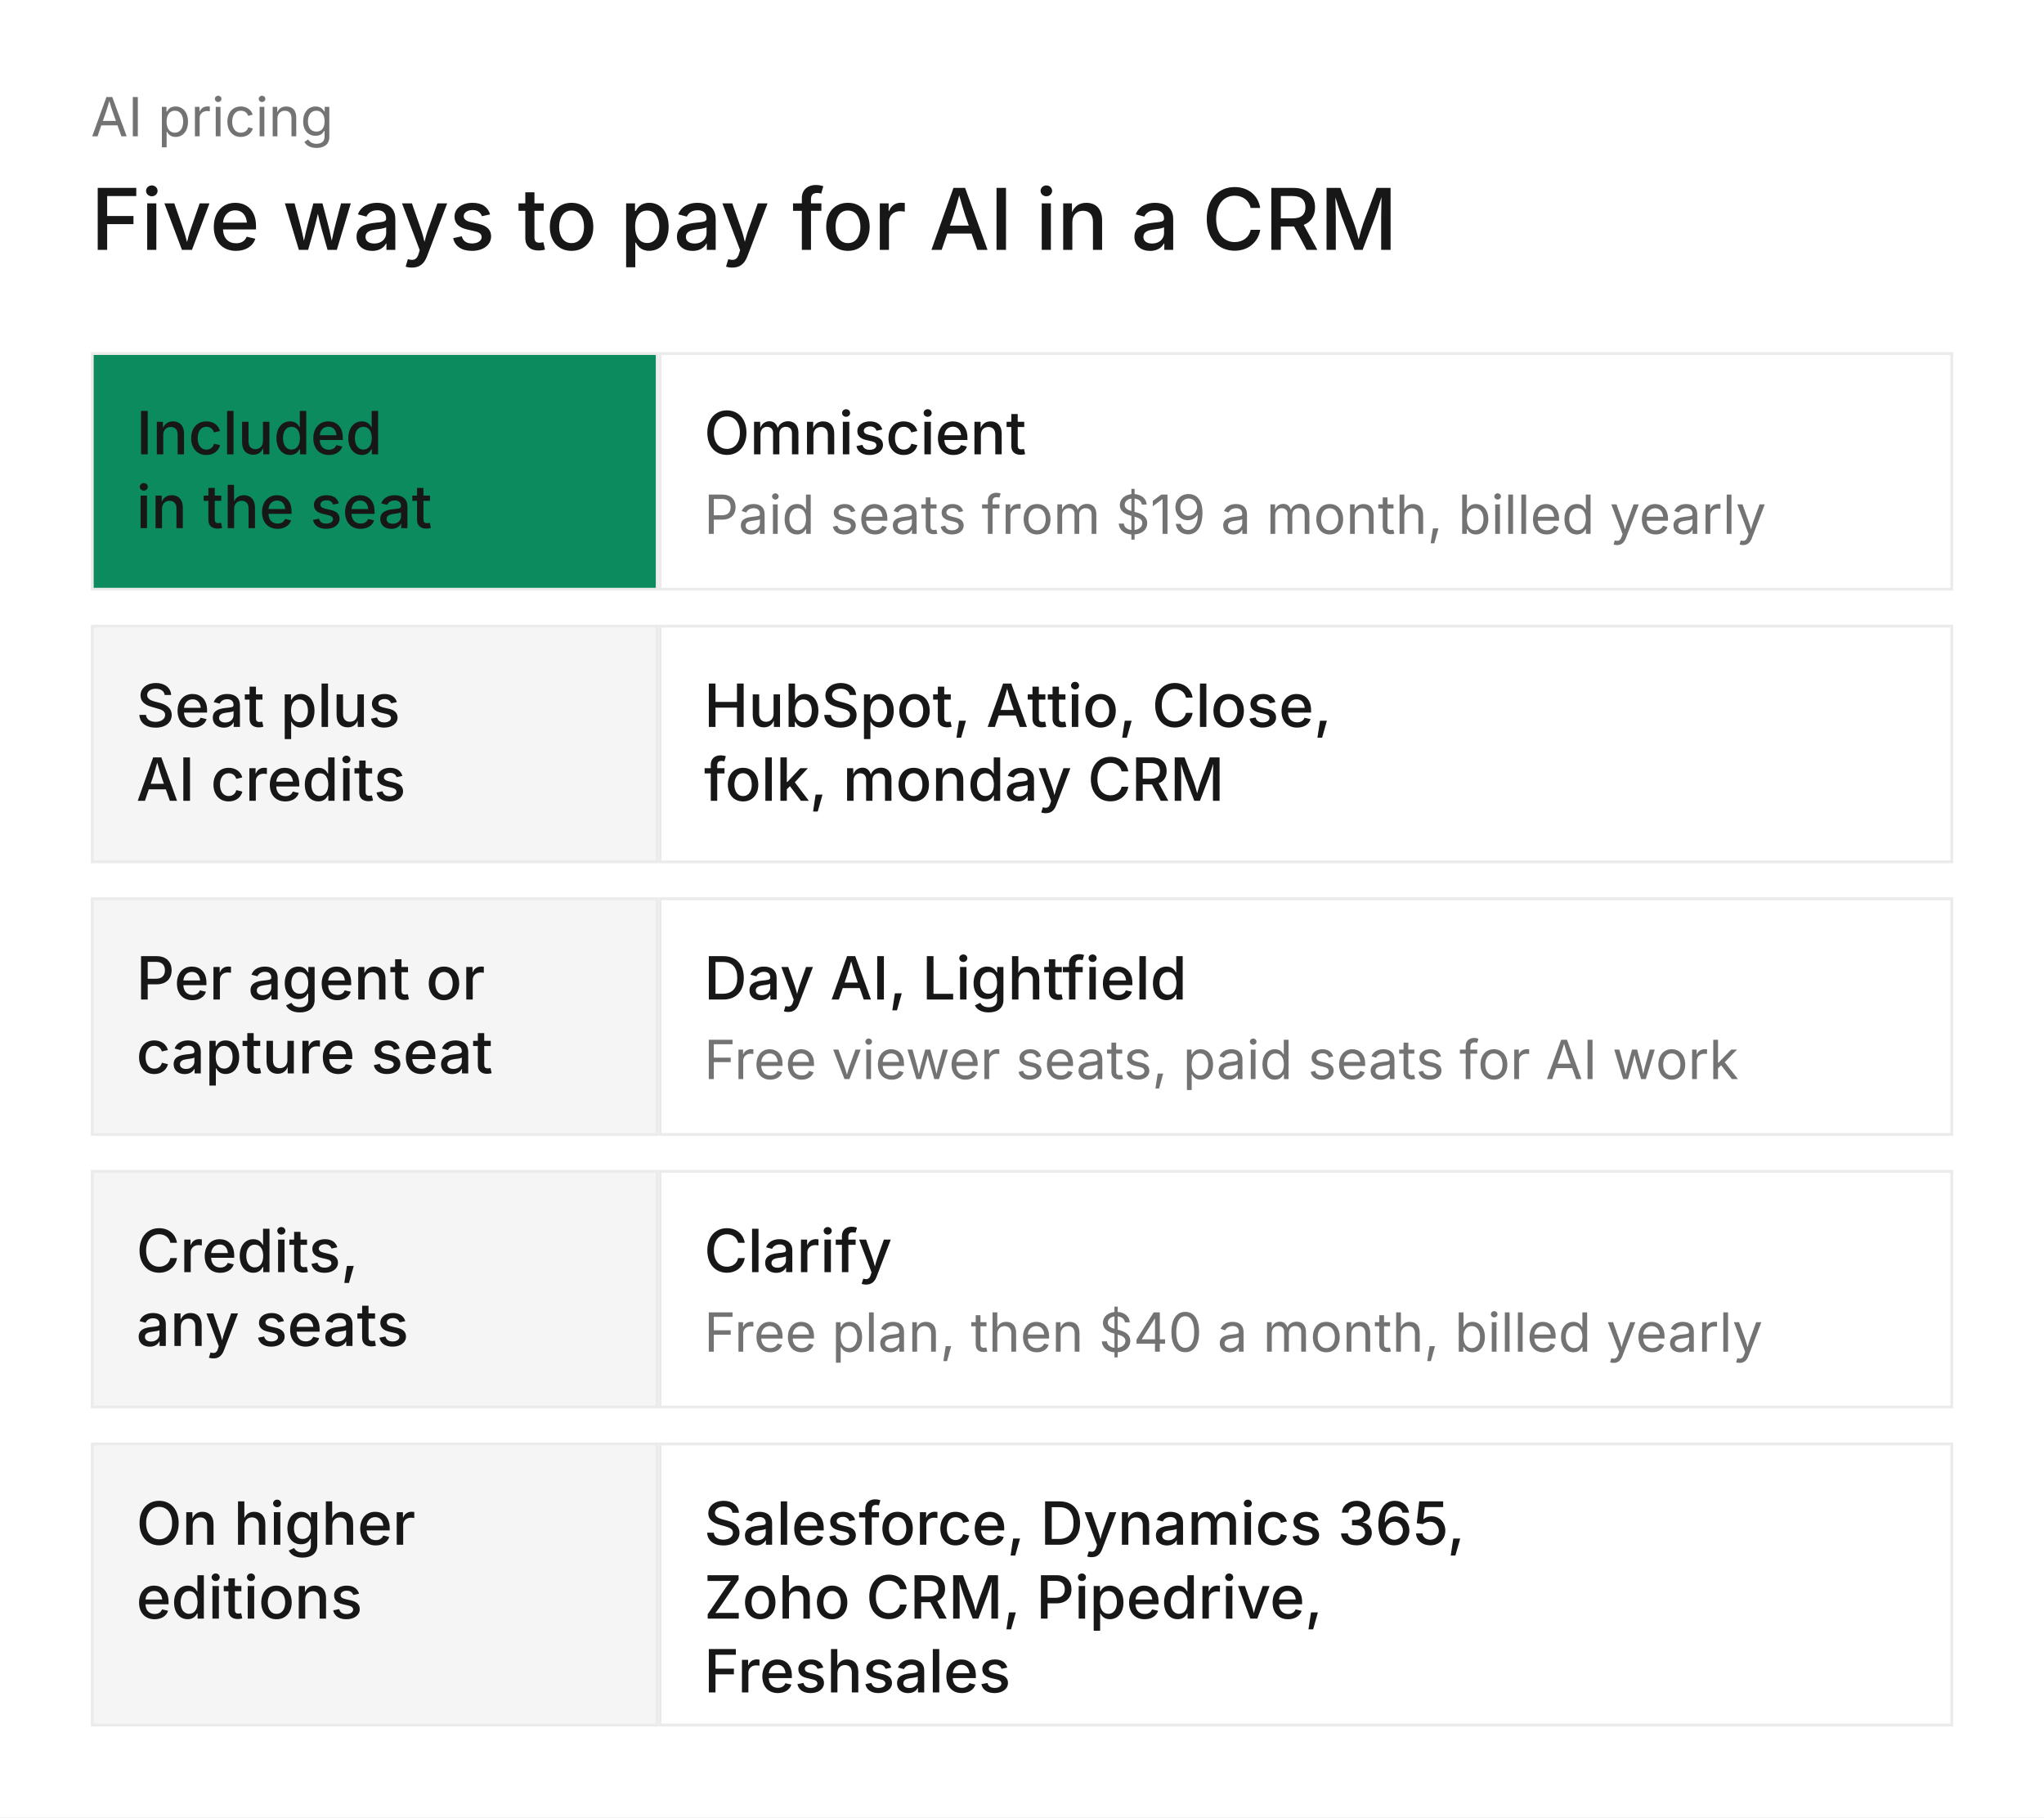
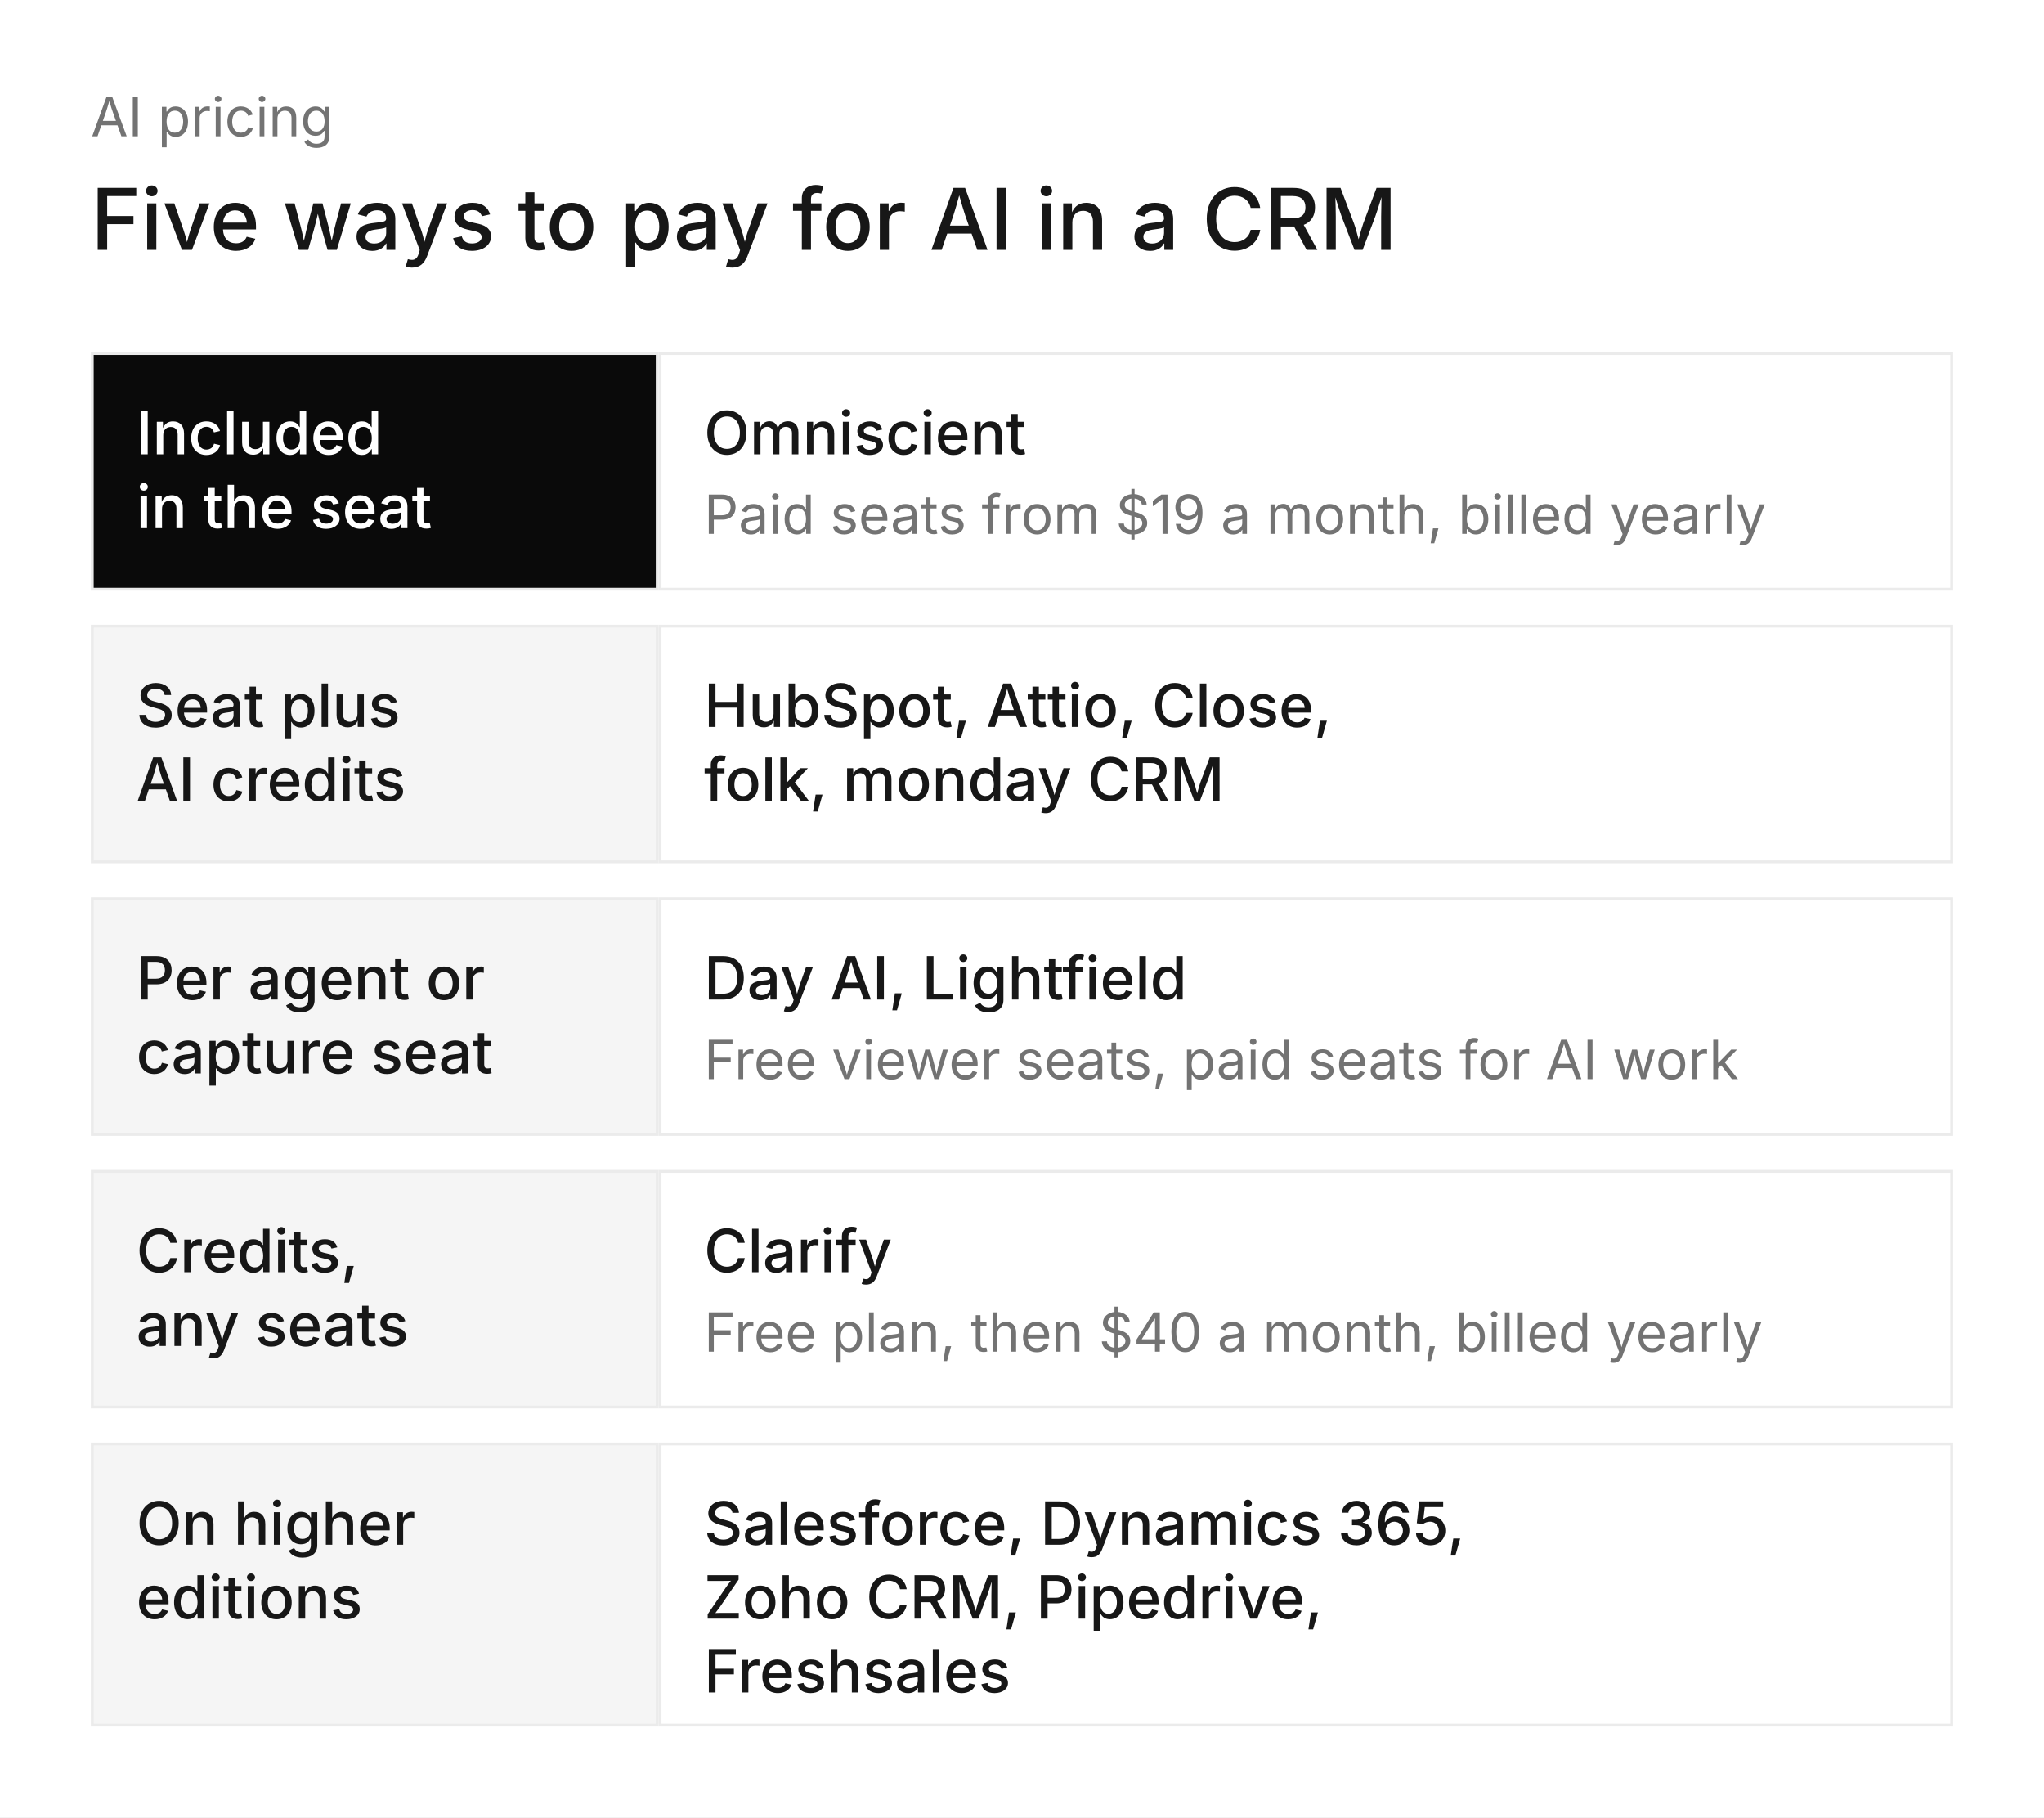
<svg xmlns="http://www.w3.org/2000/svg" viewBox="0 0 720 640" width="720" height="640" role="img" aria-labelledby="t d" font-family="Inter, system-ui, sans-serif">
  <rect width="720" height="640" fill="#ffffff" />
  <text x="32" y="48" font-family="Inter, system-ui, sans-serif" font-size="19" fill="#737373">AI pricing</text>
  <text x="32" y="88" font-size="30" font-weight="500" fill="#171717">Five ways to pay for AI <tspan fill="#171717">in a CRM</tspan>
  </text>
-   <rect x="32.5" y="124.5" width="199" height="83" fill="#0c8c5e" stroke="#ebebeb" />
+   <rect x="32.5" y="124.5" width="199" height="83" fill="#0a0a0a" stroke="#ebebeb" />
  <rect x="232.5" y="124.5" width="455" height="83" fill="#ffffff" stroke="#ebebeb" />
-   <text x="48" y="160" font-size="21" font-weight="500" fill="#171717">Included</text>
-   <text x="48" y="186" font-size="21" font-weight="500" fill="#171717">in the seat</text>
+   <text x="48" y="160" font-size="21" font-weight="500" fill="#ffffff">Included</text>
+   <text x="48" y="186" font-size="21" font-weight="500" fill="#ffffff">in the seat</text>
  <text x="248" y="160" font-size="21" font-weight="500" fill="#171717">Omniscient</text>
  <text x="248" y="188" font-size="19" fill="#737373">Paid seats from $19 a month, billed yearly</text>
  <rect x="32.5" y="220.5" width="199" height="83" fill="#f5f5f5" stroke="#ebebeb" />
  <rect x="232.5" y="220.5" width="455" height="83" fill="#ffffff" stroke="#ebebeb" />
  <text x="48" y="256" font-size="21" font-weight="500" fill="#171717">Seat plus</text>
  <text x="48" y="282" font-size="21" font-weight="500" fill="#171717">AI credits</text>
  <text x="248" y="256" font-size="21" font-weight="500" fill="#171717">HubSpot, Attio, Close,</text>
  <text x="248" y="282" font-size="21" font-weight="500" fill="#171717">folk, monday CRM</text>
  <rect x="32.5" y="316.5" width="199" height="83" fill="#f5f5f5" stroke="#ebebeb" />
  <rect x="232.5" y="316.5" width="455" height="83" fill="#ffffff" stroke="#ebebeb" />
  <text x="48" y="352" font-size="21" font-weight="500" fill="#171717">Per agent or</text>
  <text x="48" y="378" font-size="21" font-weight="500" fill="#171717">capture seat</text>
  <text x="248" y="352" font-size="21" font-weight="500" fill="#171717">Day AI, Lightfield</text>
  <text x="248" y="380" font-size="19" fill="#737373">Free viewer seats, paid seats for AI work</text>
  <rect x="32.5" y="412.5" width="199" height="83" fill="#f5f5f5" stroke="#ebebeb" />
  <rect x="232.5" y="412.5" width="455" height="83" fill="#ffffff" stroke="#ebebeb" />
  <text x="48" y="448" font-size="21" font-weight="500" fill="#171717">Credits,</text>
  <text x="48" y="474" font-size="21" font-weight="500" fill="#171717">any seats</text>
  <text x="248" y="448" font-size="21" font-weight="500" fill="#171717">Clarify</text>
  <text x="248" y="476" font-size="19" fill="#737373">Free plan, then $40 a month, billed yearly</text>
  <rect x="32.5" y="508.5" width="199" height="99" fill="#f5f5f5" stroke="#ebebeb" />
  <rect x="232.5" y="508.5" width="455" height="99" fill="#ffffff" stroke="#ebebeb" />
  <text x="48" y="544" font-size="21" font-weight="500" fill="#171717">On higher</text>
  <text x="48" y="570" font-size="21" font-weight="500" fill="#171717">editions</text>
  <text x="248" y="544" font-size="21" font-weight="500" fill="#171717">Salesforce, Dynamics 365,</text>
  <text x="248" y="570" font-size="21" font-weight="500" fill="#171717">Zoho CRM, Pipedrive,</text>
  <text x="248" y="596" font-size="21" font-weight="500" fill="#171717">Freshsales</text>
</svg>
